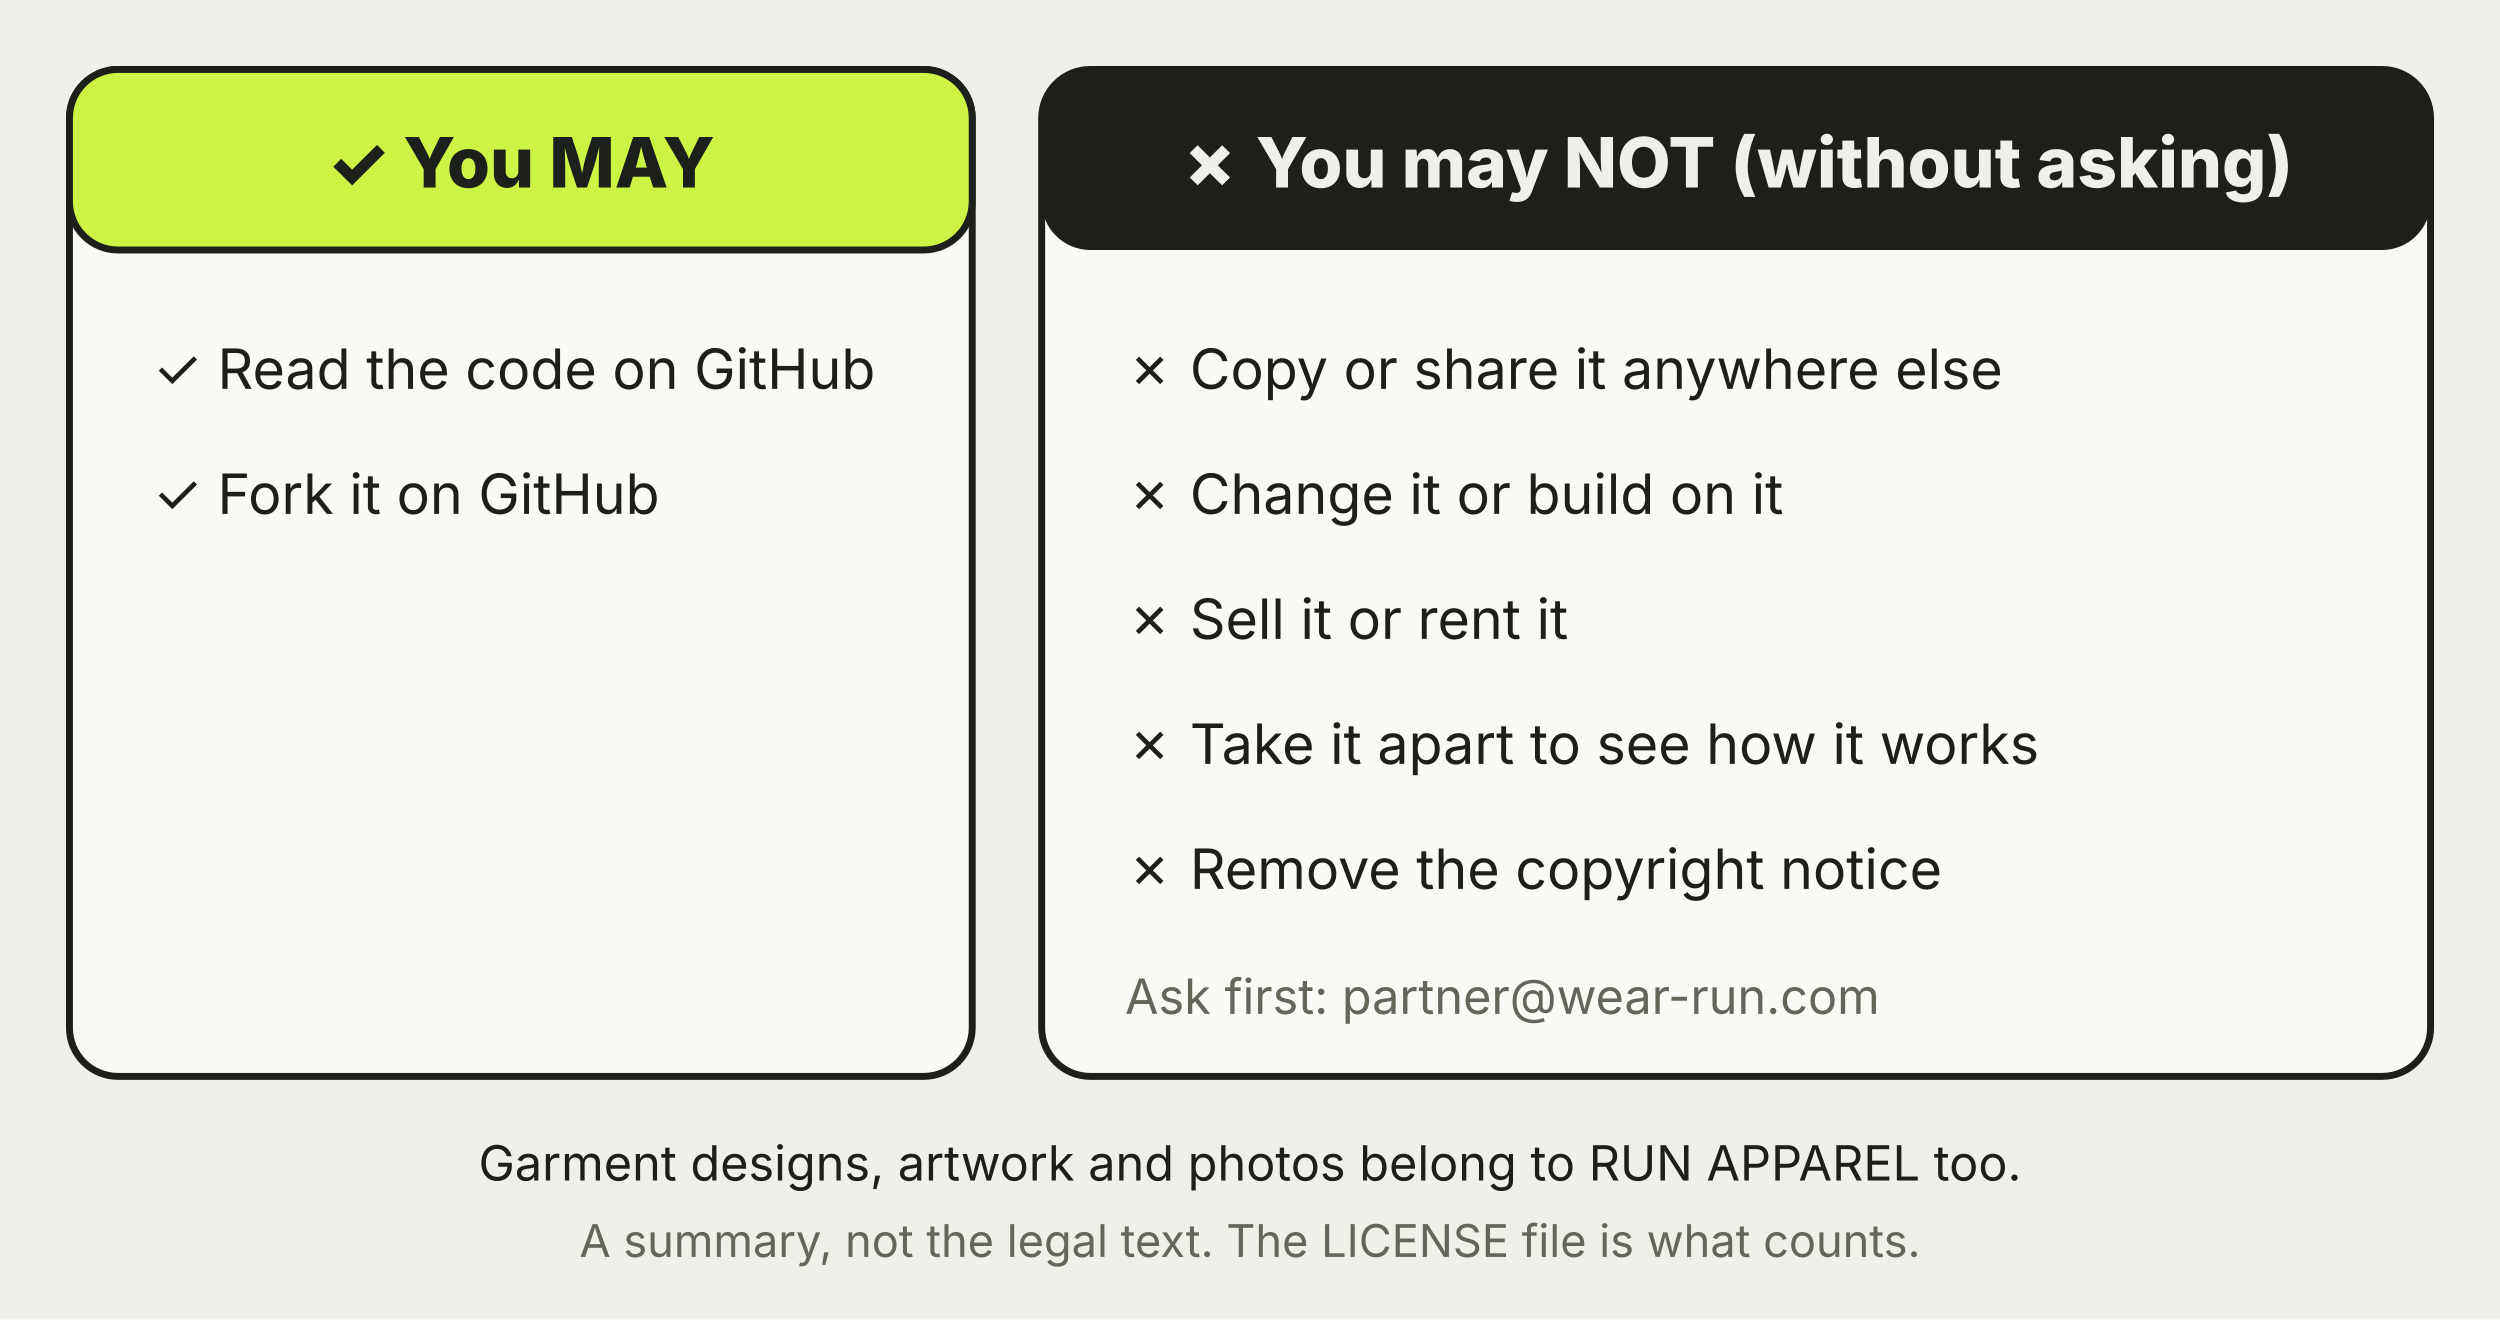
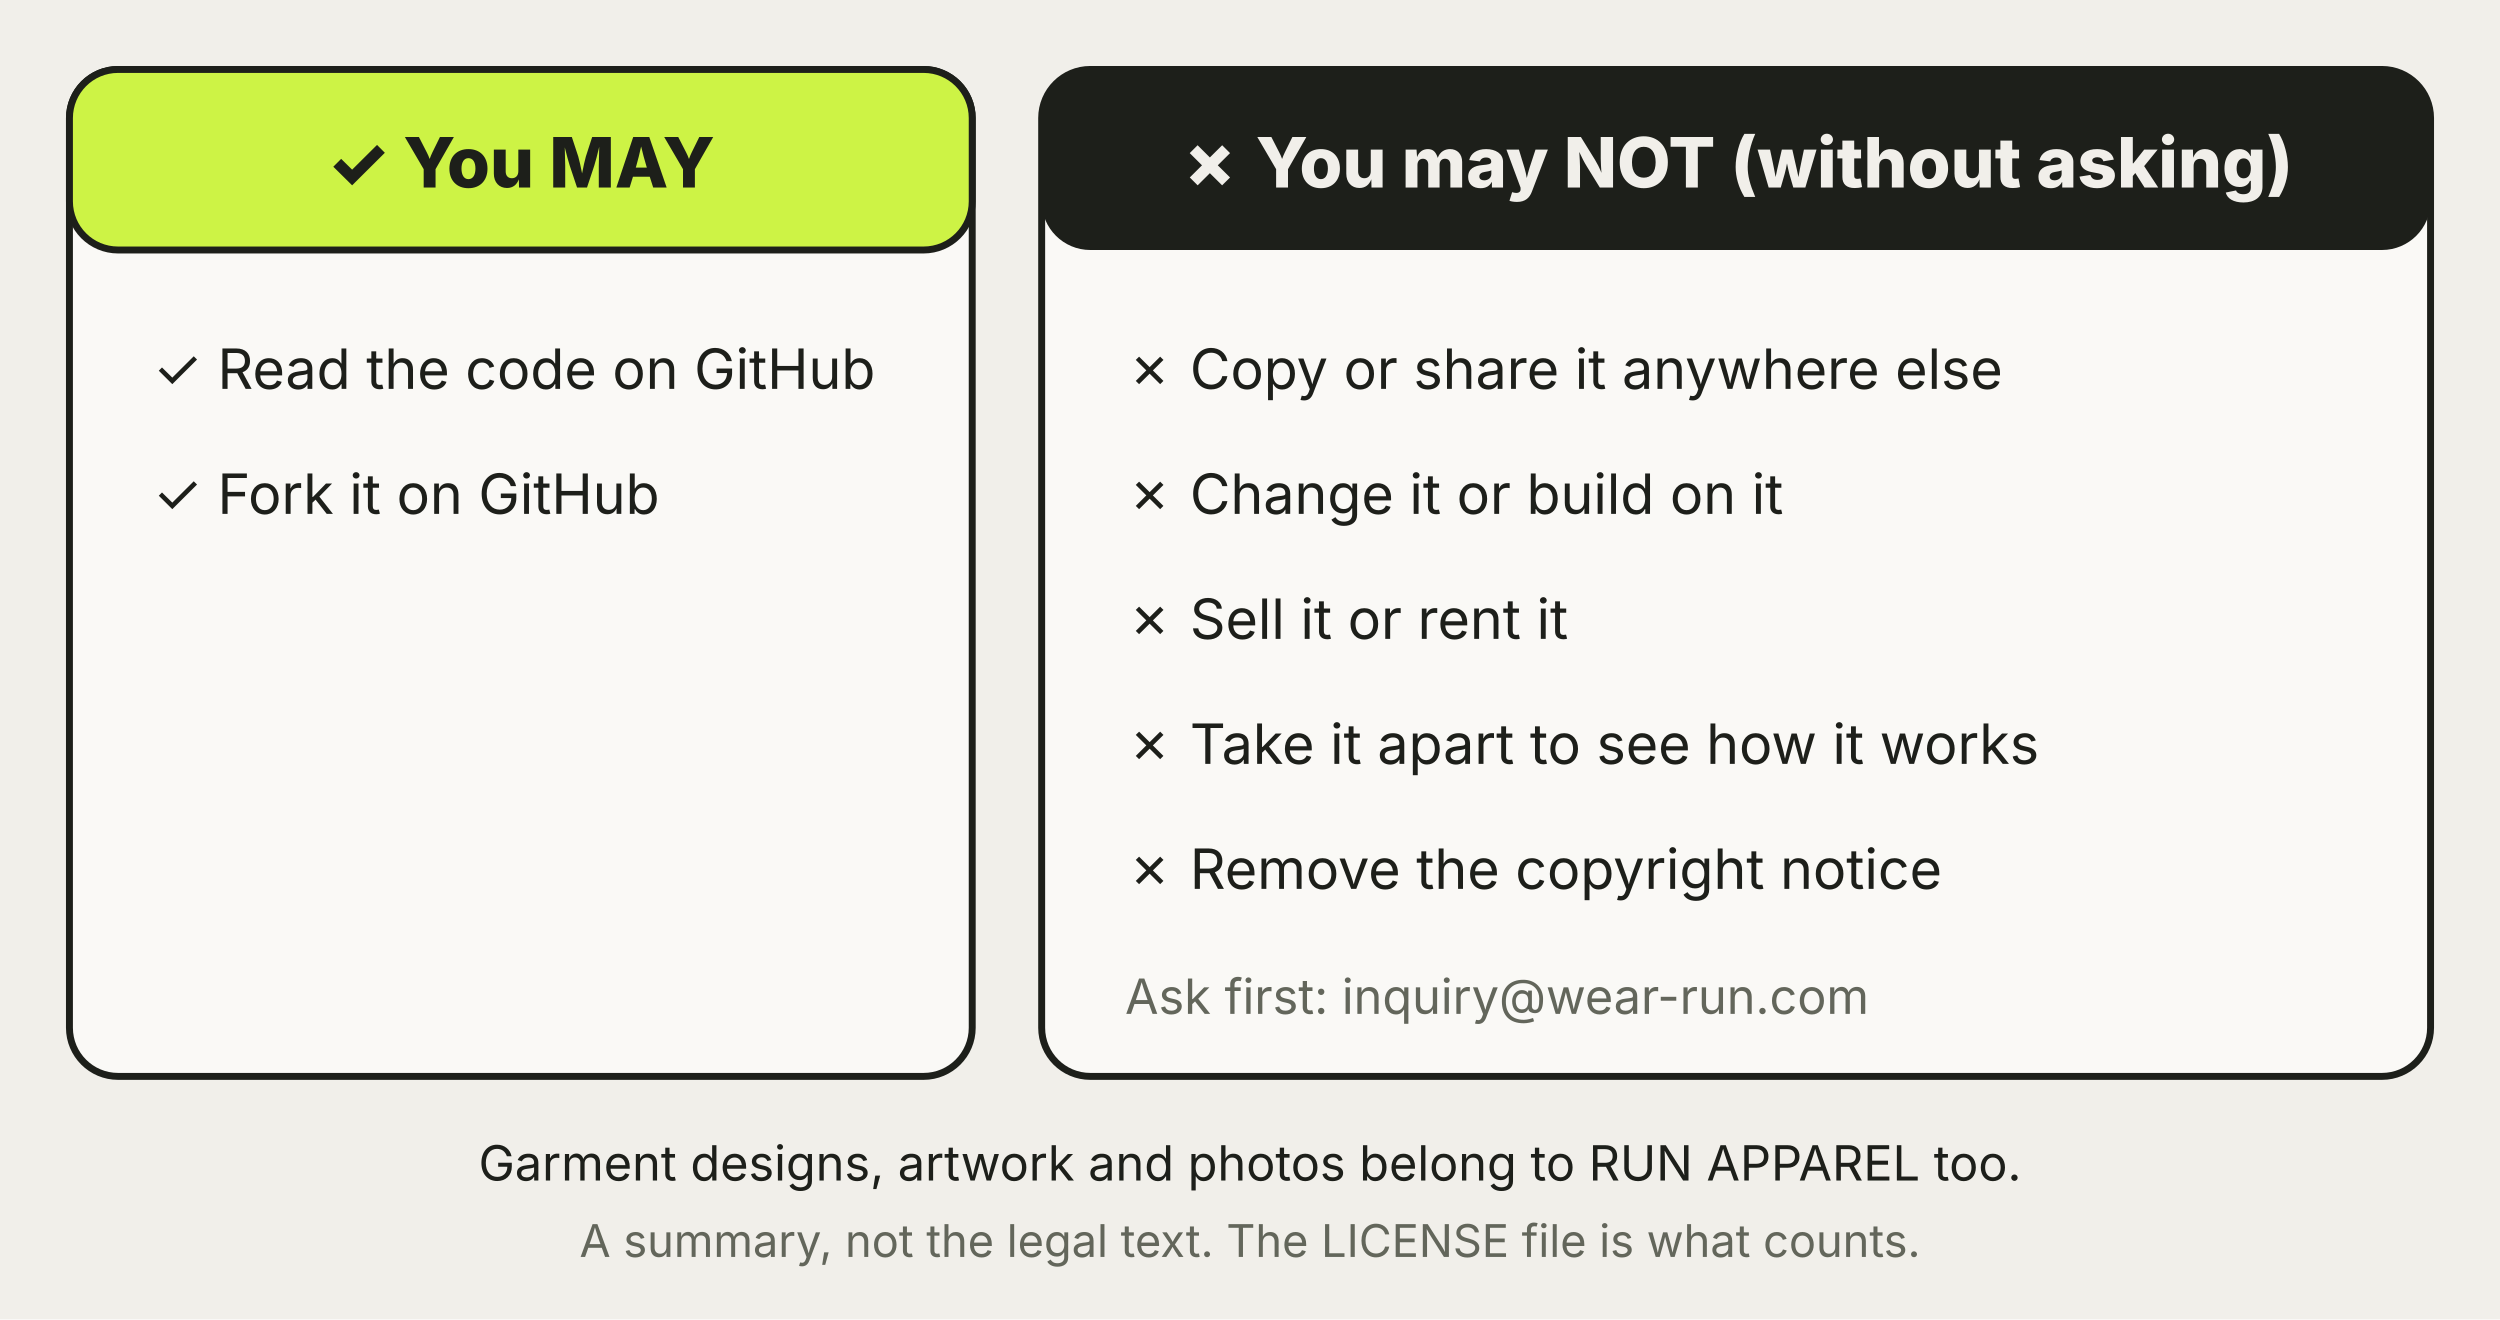
<svg xmlns="http://www.w3.org/2000/svg" viewBox="0 0 720 380" width="720" height="380" role="img" aria-labelledby="t d">
  <rect width="720" height="380" fill="#f1efea" />
  <g font-family="system-ui, -apple-system, Segoe UI, sans-serif" fill="#1d1f1a">
    <rect x="20" y="20" width="260" height="290" rx="14" fill="#faf9f6" stroke="#1d1f1a" stroke-width="2" />
    <rect x="20" y="20" width="260" height="52" rx="14" fill="#cdf345" stroke="#1d1f1a" stroke-width="2" />
    <text x="150" y="54" font-size="20" font-weight="800" text-anchor="middle">✓  You MAY</text>
    <g font-size="16">
      <text x="44" y="112">✓  Read the code on GitHub</text>
      <text x="44" y="148">✓  Fork it on GitHub</text>
    </g>
    <rect x="300" y="20" width="400" height="290" rx="14" fill="#faf9f6" stroke="#1d1f1a" stroke-width="2" />
    <rect x="300" y="20" width="400" height="52" rx="14" fill="#1d1f1a" />
    <text x="500" y="54" font-size="20" font-weight="800" text-anchor="middle" fill="#f1efea">✗  You may NOT (without asking)</text>
    <g font-size="16">
      <text x="324" y="112">✗  Copy or share it anywhere else</text>
      <text x="324" y="148">✗  Change it or build on it</text>
      <text x="324" y="184">✗  Sell it or rent it</text>
      <text x="324" y="220">✗  Take it apart to see how it works</text>
      <text x="324" y="256">✗  Remove the copyright notice</text>
-       <text x="324" y="292" font-size="14" fill="#63665b">Ask first: partner@wear-run.com</text>
+       <text x="324" y="292" font-size="14" fill="#63665b">Ask first: inquiry@wear-run.com</text>
    </g>
    <text x="360" y="340" font-size="14" text-anchor="middle">Garment designs, artwork and photos belong to RUN APPAREL too.</text>
    <text x="360" y="362" font-size="13" text-anchor="middle" fill="#63665b">A summary, not the legal text. The LICENSE file is what counts.</text>
  </g>
</svg>
